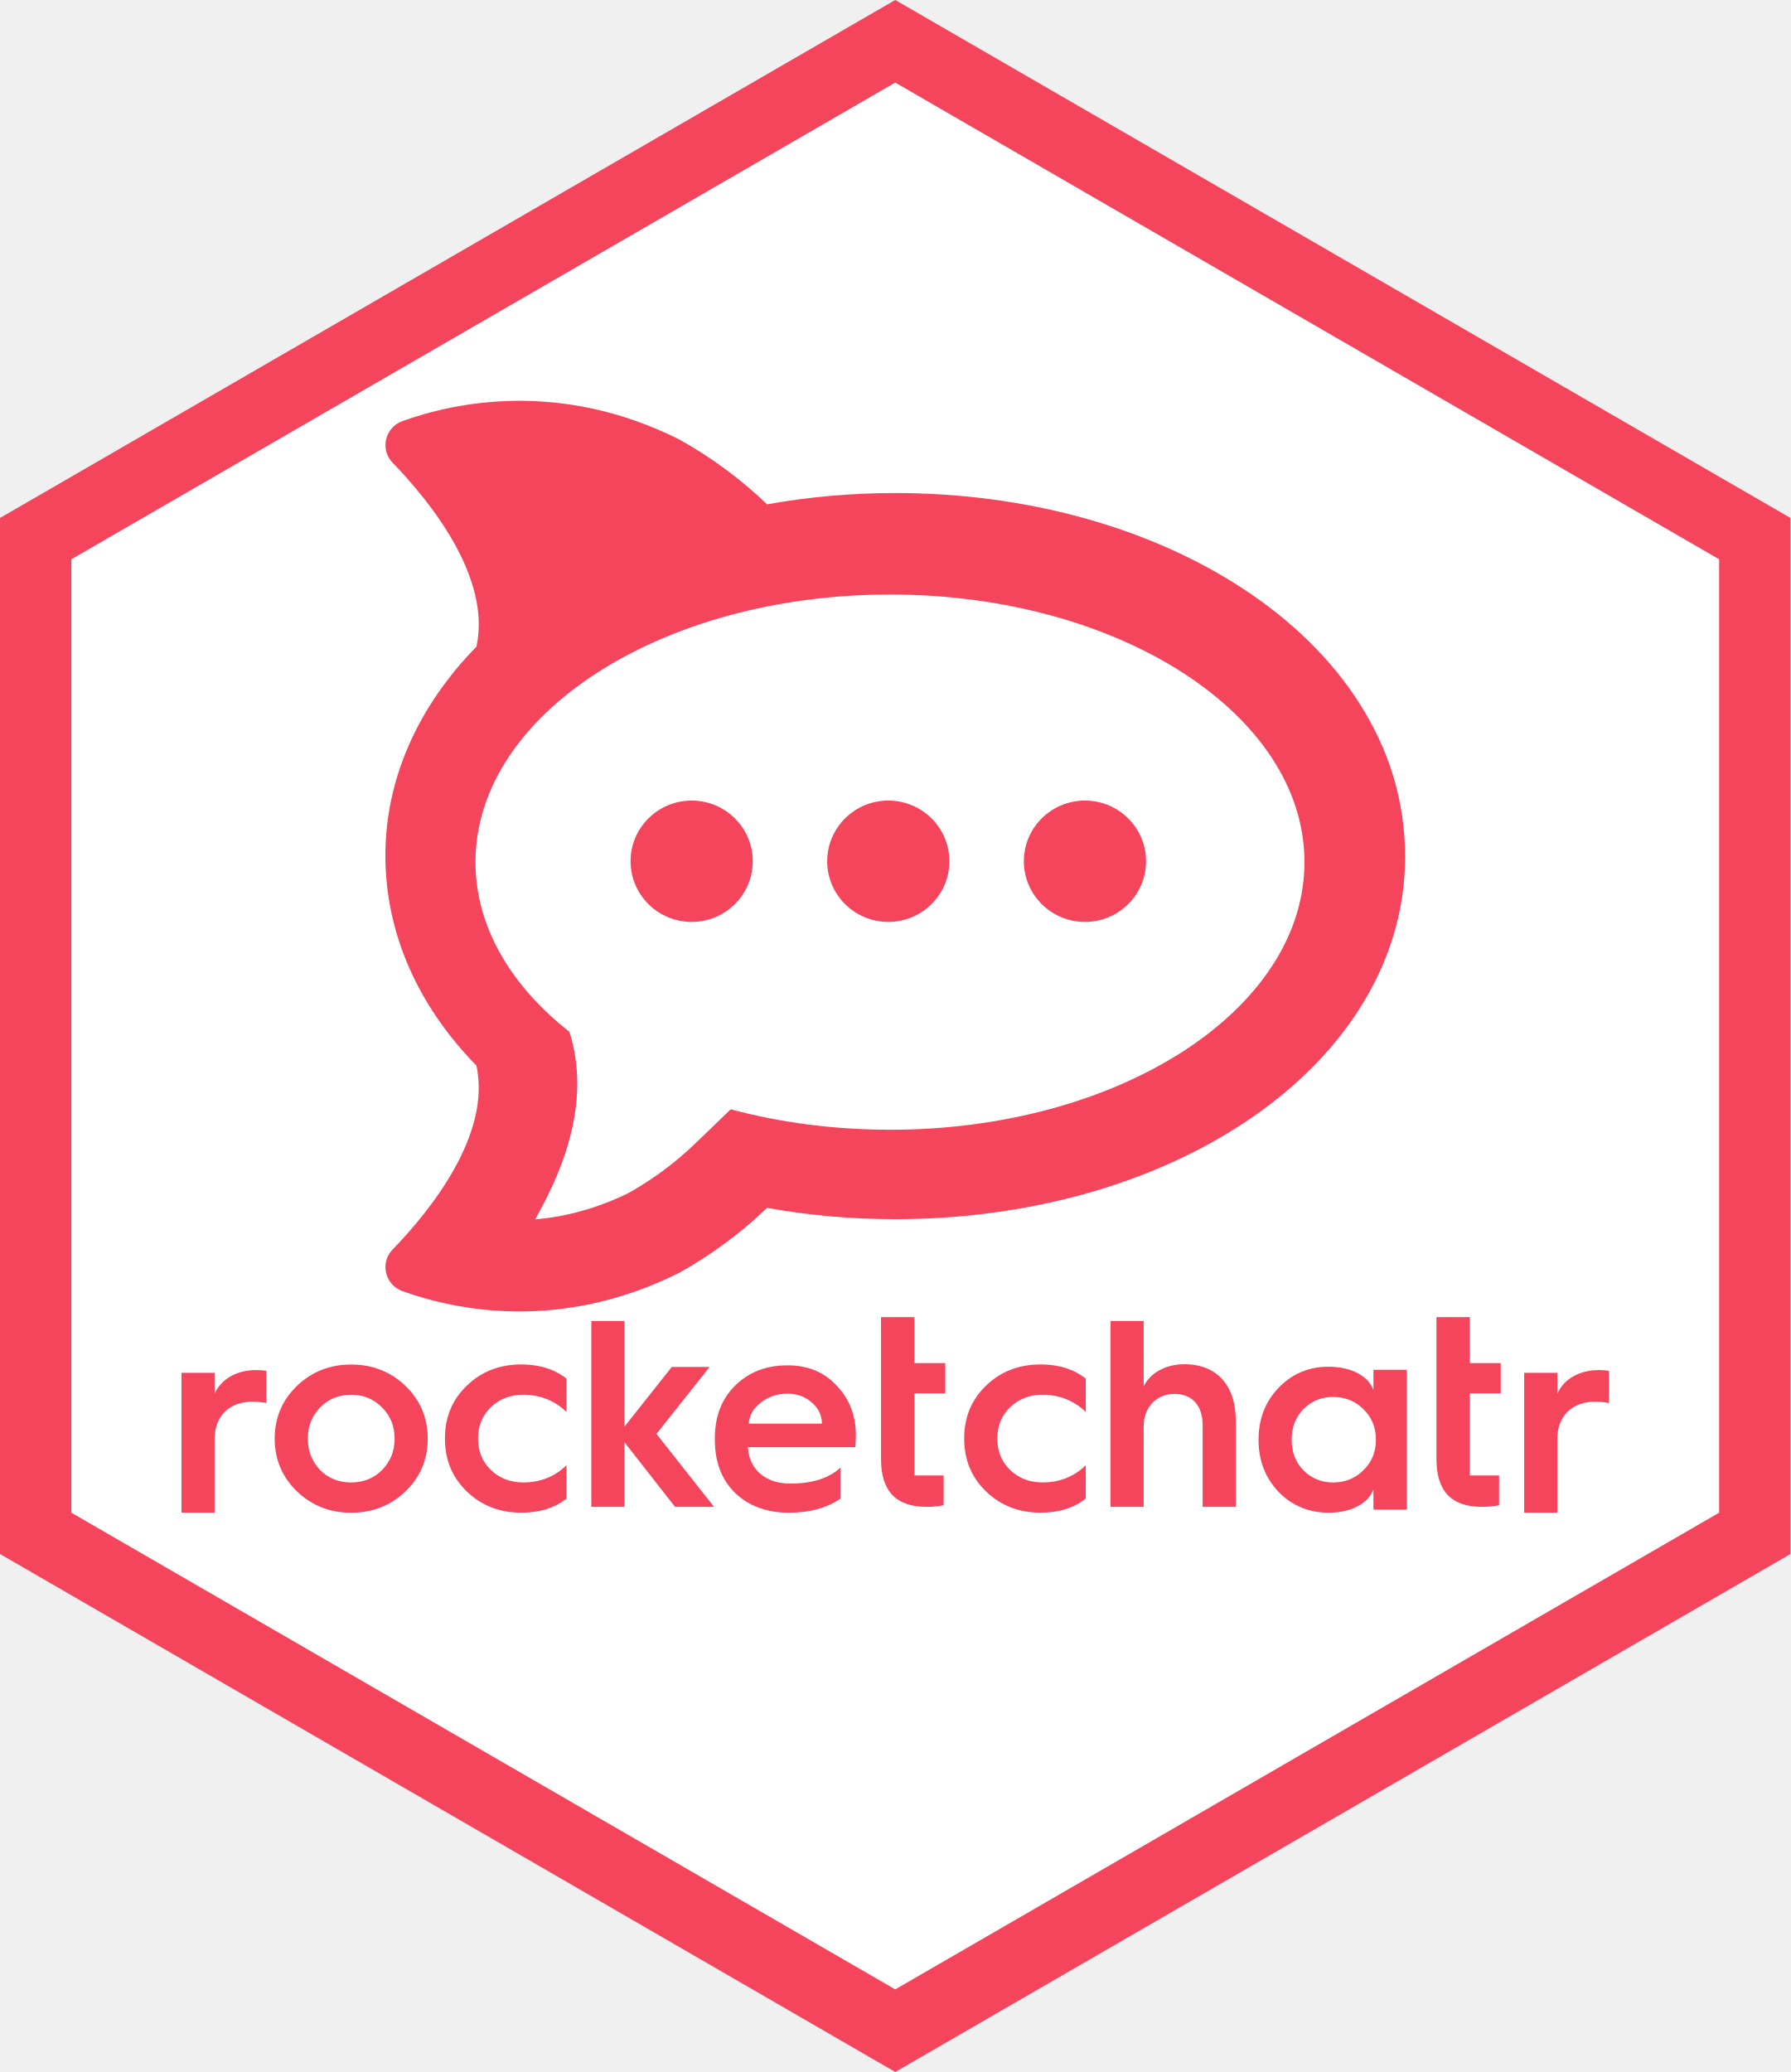
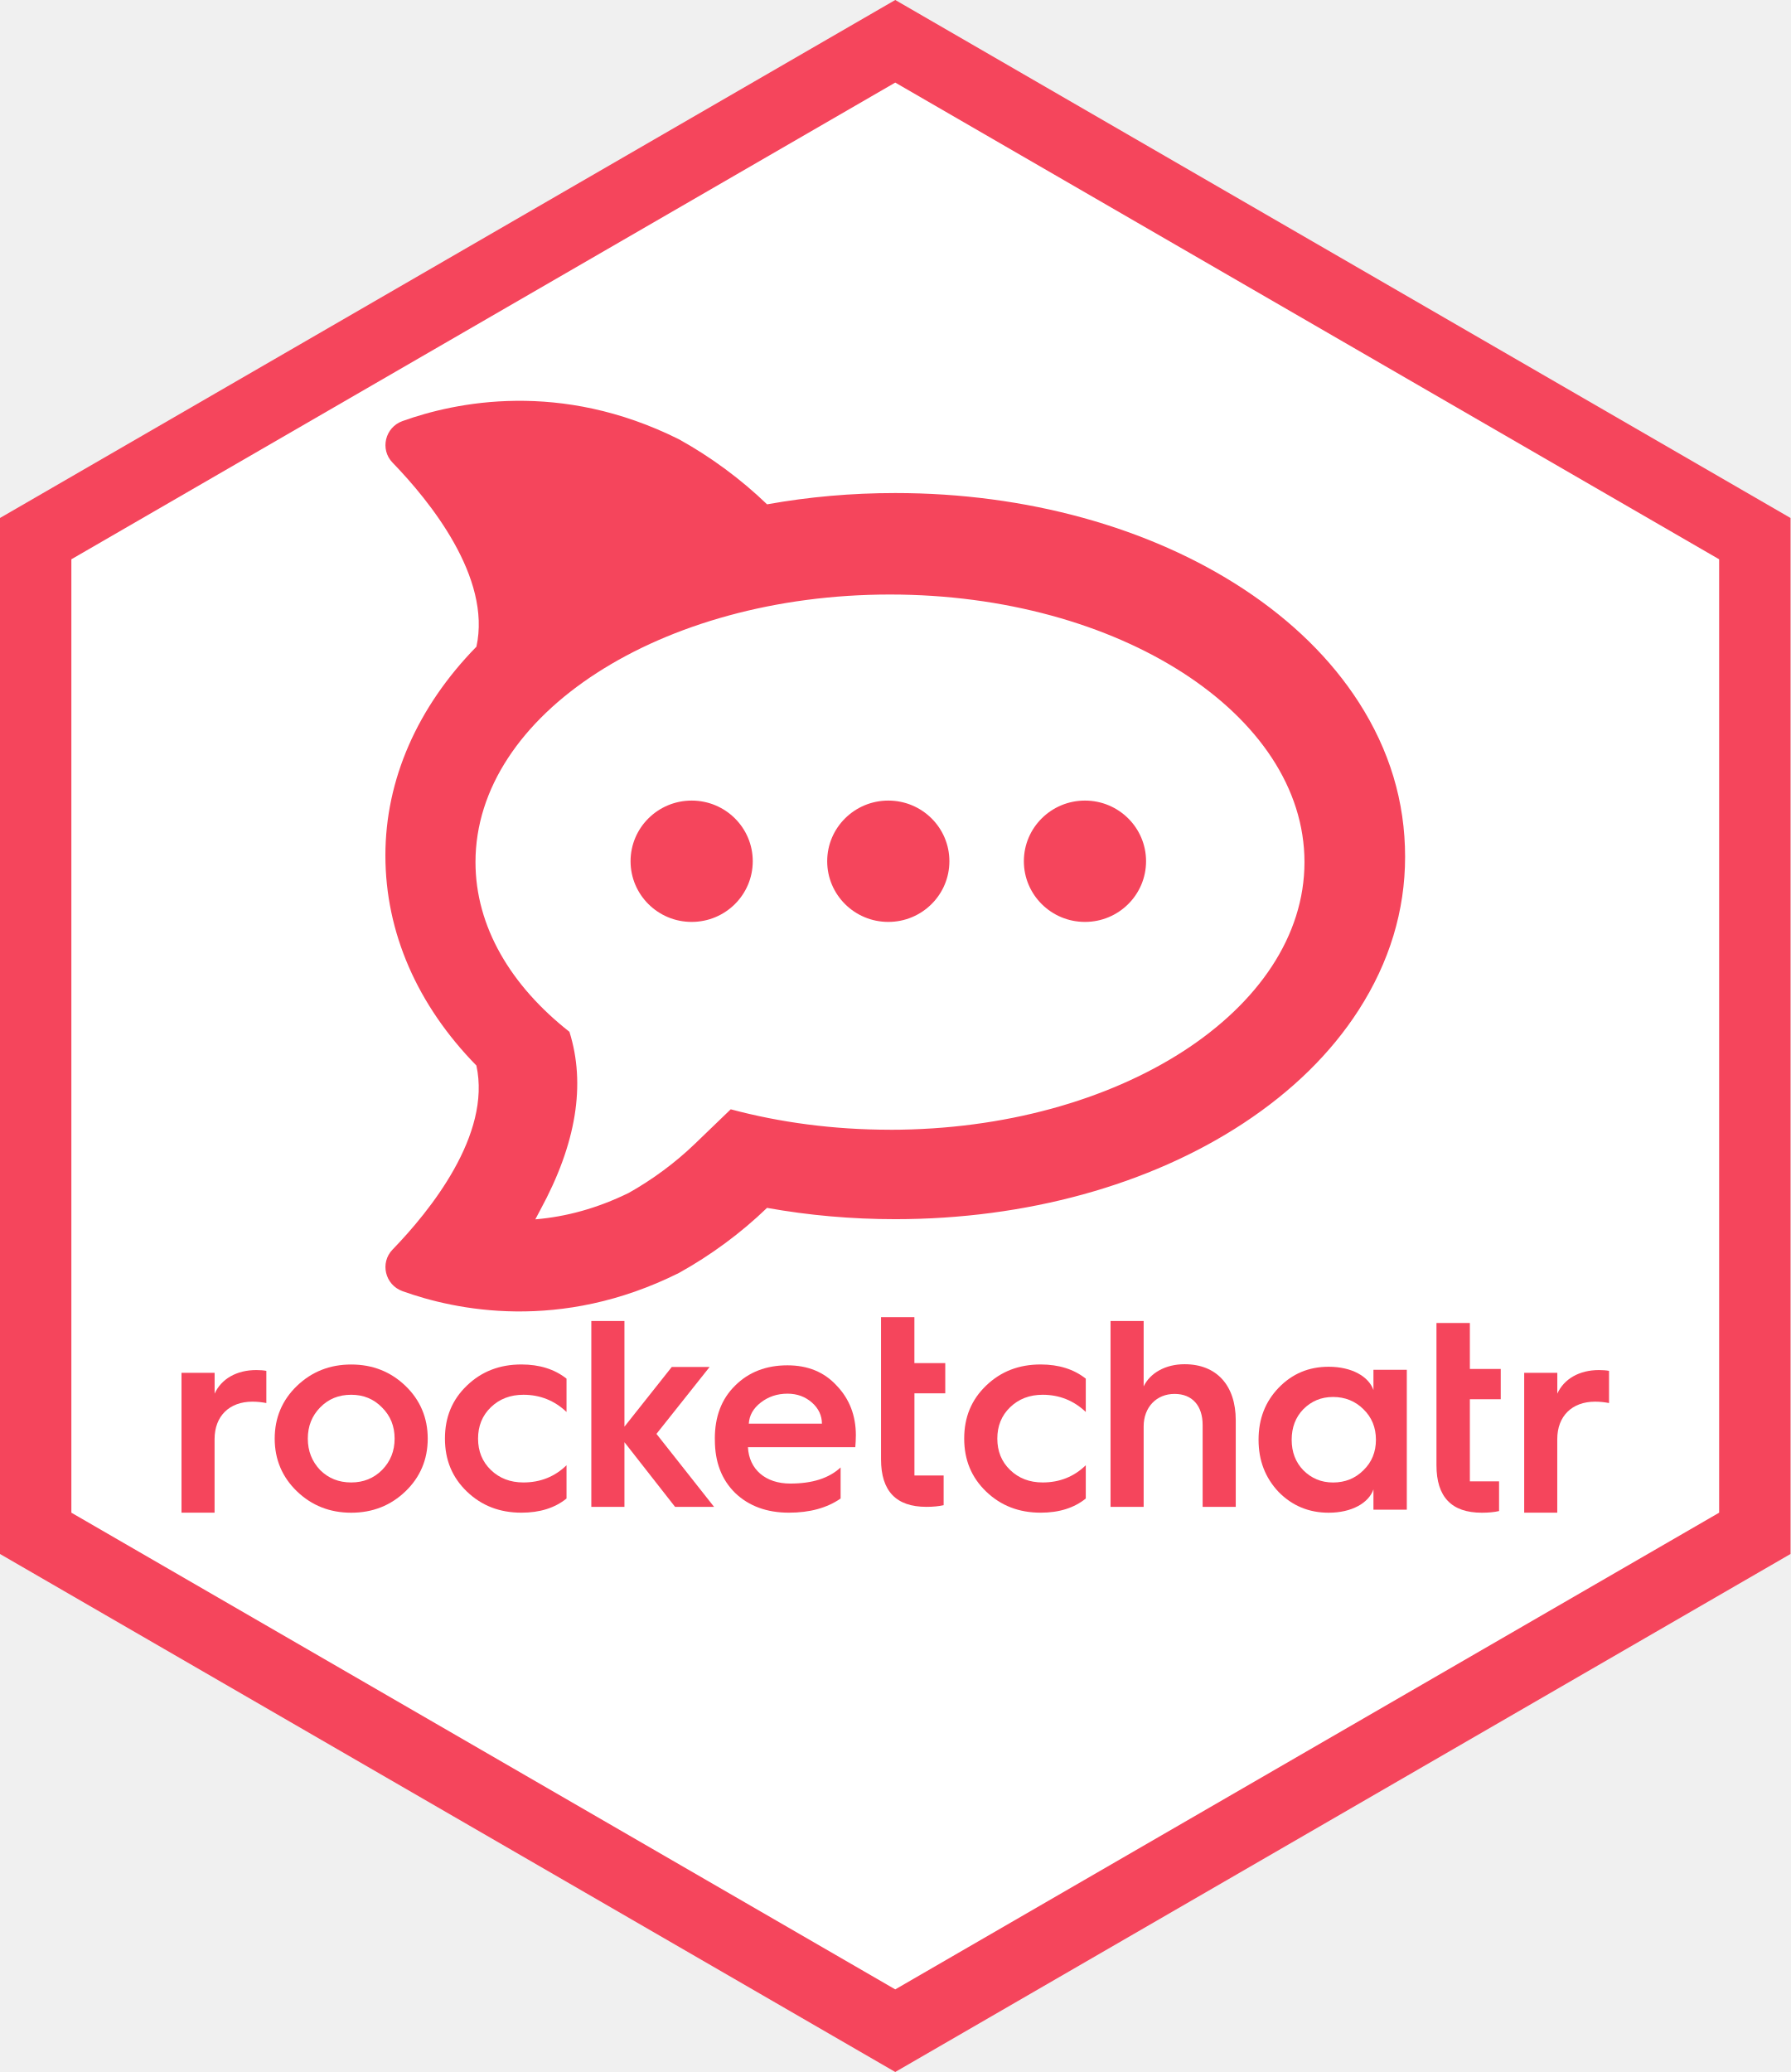
<svg xmlns="http://www.w3.org/2000/svg" width="4.39cm" height="5.08cm" viewBox="0 0 43.9 50.8" version="1.1" id="svg8">
  <defs id="defs2">
    <linearGradient id="c" x1="52.525" x2="123.74" y1="307.28" y2="384.74" gradientUnits="userSpaceOnUse" gradientTransform="matrix(0.1276422,0.1864545,0.09897154,-0.0677535,-29.08262,39.05697)">
      <stop stop-color="#faa" offset="0" id="stop5" />
      <stop stop-color="#faa" stop-opacity="0" offset="1" id="stop7" />
    </linearGradient>
    <linearGradient id="b" x1="221.62" x2="272.03" gradientUnits="userSpaceOnUse">
      <stop stop-color="#eadcda" offset="0" id="stop10" />
      <stop stop-color="#eadcda" stop-opacity="0" offset="1" id="stop12" />
    </linearGradient>
    <filter id="d">
      <feGaussianBlur stdDeviation="1.865" id="feGaussianBlur2" />
    </filter>
    <linearGradient id="a" x1="4.688" x2="8.432" y1="4.303" y2="4.204" gradientUnits="userSpaceOnUse" gradientTransform="matrix(1.414788,2.066664,1.990978,-1.362975,1.017352,27.06727)">
      <stop stop-color="#4e0f6d" offset="0" id="stop15" />
      <stop stop-color="#4e0f6d" stop-opacity="0" offset="1" id="stop17" />
    </linearGradient>
    <filter style="color-interpolation-filters:sRGB;" id="filter15128">
      <feComposite in2="SourceGraphic" operator="arithmetic" k1="2.77556e-17" k2="0" result="composite1" id="feComposite15114" />
      <feColorMatrix in="composite1" values="1" type="saturate" result="colormatrix1" id="feColorMatrix15116" />
      <feFlood flood-opacity="1" flood-color="rgb(255,85,85)" result="flood1" id="feFlood15118" />
      <feBlend in="flood1" in2="colormatrix1" mode="multiply" result="blend1" id="feBlend15120" />
      <feBlend in2="blend1" mode="screen" result="blend2" id="feBlend15122" />
      <feColorMatrix in="blend2" values="1" type="saturate" result="colormatrix2" id="feColorMatrix15124" />
      <feComposite in="colormatrix2" in2="SourceGraphic" operator="in" k2="1" result="fbSourceGraphic" id="feComposite15126" />
      <feColorMatrix result="fbSourceGraphicAlpha" in="fbSourceGraphic" values="0 0 0 -1 0 0 0 0 -1 0 0 0 0 -1 0 0 0 0 1 0" id="feColorMatrix18120" />
      <feComposite in2="fbSourceGraphic" id="feComposite18122" operator="arithmetic" k1="2.77556e-17" k2="0" result="composite1" in="fbSourceGraphic" />
      <feColorMatrix id="feColorMatrix18124" in="composite1" values="1" type="saturate" result="colormatrix1" />
      <feFlood id="feFlood18126" flood-opacity="1" flood-color="rgb(255,42,42)" result="flood1" />
      <feBlend in2="colormatrix1" id="feBlend18128" in="flood1" mode="multiply" result="blend1" />
      <feBlend in2="blend1" id="feBlend18130" mode="screen" result="blend2" />
      <feColorMatrix id="feColorMatrix18132" in="blend2" values="1" type="saturate" result="colormatrix2" />
      <feComposite in2="fbSourceGraphic" id="feComposite18134" in="colormatrix2" operator="in" k2="1" result="fbSourceGraphic" />
      <feColorMatrix result="fbSourceGraphicAlpha" in="fbSourceGraphic" values="0 0 0 -1 0 0 0 0 -1 0 0 0 0 -1 0 0 0 0 1 0" id="feColorMatrix18136" />
      <feComposite in2="fbSourceGraphic" id="feComposite18138" operator="arithmetic" k1="2.77556e-17" k2="0" result="composite1" in="fbSourceGraphic" />
      <feColorMatrix id="feColorMatrix18140" in="composite1" values="1" type="saturate" result="colormatrix1" />
      <feFlood id="feFlood18142" flood-opacity="1" flood-color="rgb(255,42,42)" result="flood1" />
      <feBlend in2="colormatrix1" id="feBlend18144" in="flood1" mode="multiply" result="blend1" />
      <feBlend in2="blend1" id="feBlend18146" mode="screen" result="blend2" />
      <feColorMatrix id="feColorMatrix18148" in="blend2" values="1" type="saturate" result="colormatrix2" />
      <feComposite in2="fbSourceGraphic" id="feComposite18150" in="colormatrix2" operator="in" k2="1" result="fbSourceGraphic" />
      <feColorMatrix result="fbSourceGraphicAlpha" in="fbSourceGraphic" values="0 0 0 -1 0 0 0 0 -1 0 0 0 0 -1 0 0 0 0 1 0" id="feColorMatrix18152" />
      <feComposite in2="fbSourceGraphic" id="feComposite18154" operator="arithmetic" k1="2.77556e-17" k2="0" result="composite1" in="fbSourceGraphic" />
      <feColorMatrix id="feColorMatrix18156" in="composite1" values="1" type="saturate" result="colormatrix1" />
      <feFlood id="feFlood18158" flood-opacity="1" flood-color="rgb(255,42,42)" result="flood1" />
      <feBlend in2="colormatrix1" id="feBlend18160" in="flood1" mode="multiply" result="blend1" />
      <feBlend in2="blend1" id="feBlend18162" mode="screen" result="blend2" />
      <feColorMatrix id="feColorMatrix18164" in="blend2" values="1" type="saturate" result="colormatrix2" />
      <feComposite in2="fbSourceGraphic" id="feComposite18166" in="colormatrix2" operator="in" k2="1" result="fbSourceGraphic" />
      <feColorMatrix result="fbSourceGraphicAlpha" in="fbSourceGraphic" values="0 0 0 -1 0 0 0 0 -1 0 0 0 0 -1 0 0 0 0 1 0" id="feColorMatrix18168" />
      <feComposite in2="fbSourceGraphic" id="feComposite18170" operator="arithmetic" k1="2.77556e-17" k2="0" result="composite1" in="fbSourceGraphic" />
      <feColorMatrix id="feColorMatrix18172" in="composite1" values="1" type="saturate" result="colormatrix1" />
      <feFlood id="feFlood18174" flood-opacity="1" flood-color="rgb(255,42,42)" result="flood1" />
      <feBlend in2="colormatrix1" id="feBlend18176" in="flood1" mode="multiply" result="blend1" />
      <feBlend in2="blend1" id="feBlend18178" mode="screen" result="blend2" />
      <feColorMatrix id="feColorMatrix18180" in="blend2" values="1" type="saturate" result="colormatrix2" />
      <feComposite in2="fbSourceGraphic" id="feComposite18182" in="colormatrix2" operator="in" k2="1" result="fbSourceGraphic" />
      <feColorMatrix result="fbSourceGraphicAlpha" in="fbSourceGraphic" values="0 0 0 -1 0 0 0 0 -1 0 0 0 0 -1 0 0 0 0 1 0" id="feColorMatrix18184" />
      <feComposite in2="fbSourceGraphic" id="feComposite18186" operator="arithmetic" k1="2.77556e-17" k2="0" result="composite1" in="fbSourceGraphic" />
      <feColorMatrix id="feColorMatrix18188" in="composite1" values="1" type="saturate" result="colormatrix1" />
      <feFlood id="feFlood18190" flood-opacity="1" flood-color="rgb(255,42,42)" result="flood1" />
      <feBlend in2="colormatrix1" id="feBlend18192" in="flood1" mode="multiply" result="blend1" />
      <feBlend in2="blend1" id="feBlend18194" mode="screen" result="blend2" />
      <feColorMatrix id="feColorMatrix18196" in="blend2" values="1" type="saturate" result="colormatrix2" />
      <feComposite in2="fbSourceGraphic" id="feComposite18198" in="colormatrix2" operator="in" k2="1" result="fbSourceGraphic" />
      <feColorMatrix result="fbSourceGraphicAlpha" in="fbSourceGraphic" values="0 0 0 -1 0 0 0 0 -1 0 0 0 0 -1 0 0 0 0 1 0" id="feColorMatrix18200" />
      <feComposite in2="fbSourceGraphic" id="feComposite18202" operator="arithmetic" k1="2.77556e-17" k2="0" result="composite1" in="fbSourceGraphic" />
      <feColorMatrix id="feColorMatrix18204" in="composite1" values="1" type="saturate" result="colormatrix1" />
      <feFlood id="feFlood18206" flood-opacity="1" flood-color="rgb(255,42,42)" result="flood1" />
      <feBlend in2="colormatrix1" id="feBlend18208" in="flood1" mode="multiply" result="blend1" />
      <feBlend in2="blend1" id="feBlend18210" mode="screen" result="blend2" />
      <feColorMatrix id="feColorMatrix18212" in="blend2" values="1" type="saturate" result="colormatrix2" />
      <feComposite in2="fbSourceGraphic" id="feComposite18214" in="colormatrix2" operator="in" k2="1" result="fbSourceGraphic" />
      <feColorMatrix result="fbSourceGraphicAlpha" in="fbSourceGraphic" values="0 0 0 -1 0 0 0 0 -1 0 0 0 0 -1 0 0 0 0 1 0" id="feColorMatrix18216" />
      <feComposite in2="fbSourceGraphic" id="feComposite18218" operator="arithmetic" k1="2.77556e-17" k2="0" result="composite1" in="fbSourceGraphic" />
      <feColorMatrix id="feColorMatrix18220" in="composite1" values="1" type="saturate" result="colormatrix1" />
      <feFlood id="feFlood18222" flood-opacity="1" flood-color="rgb(255,42,42)" result="flood1" />
      <feBlend in2="colormatrix1" id="feBlend18224" in="flood1" mode="multiply" result="blend1" />
      <feBlend in2="blend1" id="feBlend18226" mode="screen" result="blend2" />
      <feColorMatrix id="feColorMatrix18228" in="blend2" values="1" type="saturate" result="colormatrix2" />
      <feComposite in2="fbSourceGraphic" id="feComposite18230" in="colormatrix2" operator="in" k2="1" result="fbSourceGraphic" />
      <feColorMatrix result="fbSourceGraphicAlpha" in="fbSourceGraphic" values="0 0 0 -1 0 0 0 0 -1 0 0 0 0 -1 0 0 0 0 1 0" id="feColorMatrix18232" />
      <feComposite in2="fbSourceGraphic" id="feComposite18234" operator="arithmetic" k1="2.77556e-17" k2="0" result="composite1" in="fbSourceGraphic" />
      <feColorMatrix id="feColorMatrix18236" in="composite1" values="1" type="saturate" result="colormatrix1" />
      <feFlood id="feFlood18238" flood-opacity="1" flood-color="rgb(255,42,42)" result="flood1" />
      <feBlend in2="colormatrix1" id="feBlend18240" in="flood1" mode="multiply" result="blend1" />
      <feBlend in2="blend1" id="feBlend18242" mode="screen" result="blend2" />
      <feColorMatrix id="feColorMatrix18244" in="blend2" values="1" type="saturate" result="colormatrix2" />
      <feComposite in2="fbSourceGraphic" id="feComposite18246" in="colormatrix2" operator="in" k2="1" result="fbSourceGraphic" />
      <feColorMatrix result="fbSourceGraphicAlpha" in="fbSourceGraphic" values="0 0 0 -1 0 0 0 0 -1 0 0 0 0 -1 0 0 0 0 1 0" id="feColorMatrix18248" />
      <feComposite in2="fbSourceGraphic" id="feComposite18250" operator="arithmetic" k1="2.77556e-17" k2="0" result="composite1" in="fbSourceGraphic" />
      <feColorMatrix id="feColorMatrix18252" in="composite1" values="1" type="saturate" result="colormatrix1" />
      <feFlood id="feFlood18254" flood-opacity="1" flood-color="rgb(255,42,42)" result="flood1" />
      <feBlend in2="colormatrix1" id="feBlend18256" in="flood1" mode="multiply" result="blend1" />
      <feBlend in2="blend1" id="feBlend18258" mode="screen" result="blend2" />
      <feColorMatrix id="feColorMatrix18260" in="blend2" values="1" type="saturate" result="colormatrix2" />
      <feComposite in2="fbSourceGraphic" id="feComposite18262" in="colormatrix2" operator="in" k2="1" result="fbSourceGraphic" />
      <feColorMatrix result="fbSourceGraphicAlpha" in="fbSourceGraphic" values="0 0 0 -1 0 0 0 0 -1 0 0 0 0 -1 0 0 0 0 1 0" id="feColorMatrix18264" />
      <feComposite in2="fbSourceGraphic" id="feComposite18266" operator="arithmetic" k1="2.77556e-17" k2="0" result="composite1" in="fbSourceGraphic" />
      <feColorMatrix id="feColorMatrix18268" in="composite1" values="1" type="saturate" result="colormatrix1" />
      <feFlood id="feFlood18270" flood-opacity="1" flood-color="rgb(255,42,42)" result="flood1" />
      <feBlend in2="colormatrix1" id="feBlend18272" in="flood1" mode="multiply" result="blend1" />
      <feBlend in2="blend1" id="feBlend18274" mode="screen" result="blend2" />
      <feColorMatrix id="feColorMatrix18276" in="blend2" values="1" type="saturate" result="colormatrix2" />
      <feComposite in2="fbSourceGraphic" id="feComposite18278" in="colormatrix2" operator="in" k2="1" result="fbSourceGraphic" />
      <feColorMatrix result="fbSourceGraphicAlpha" in="fbSourceGraphic" values="0 0 0 -1 0 0 0 0 -1 0 0 0 0 -1 0 0 0 0 1 0" id="feColorMatrix18280" />
      <feComposite in2="fbSourceGraphic" id="feComposite18282" operator="arithmetic" k1="2.77556e-17" k2="0" result="composite1" in="fbSourceGraphic" />
      <feColorMatrix id="feColorMatrix18284" in="composite1" values="1" type="saturate" result="colormatrix1" />
      <feFlood id="feFlood18286" flood-opacity="1" flood-color="rgb(255,42,42)" result="flood1" />
      <feBlend in2="colormatrix1" id="feBlend18288" in="flood1" mode="multiply" result="blend1" />
      <feBlend in2="blend1" id="feBlend18290" mode="screen" result="blend2" />
      <feColorMatrix id="feColorMatrix18292" in="blend2" values="1" type="saturate" result="colormatrix2" />
      <feComposite in2="fbSourceGraphic" id="feComposite18294" in="colormatrix2" operator="in" k2="1" result="fbSourceGraphic" />
      <feColorMatrix result="fbSourceGraphicAlpha" in="fbSourceGraphic" values="0 0 0 -1 0 0 0 0 -1 0 0 0 0 -1 0 0 0 0 1 0" id="feColorMatrix18296" />
      <feComposite in2="fbSourceGraphic" id="feComposite18298" operator="arithmetic" k1="2.77556e-17" k2="0" result="composite1" in="fbSourceGraphic" />
      <feColorMatrix id="feColorMatrix18300" in="composite1" values="1" type="saturate" result="colormatrix1" />
      <feFlood id="feFlood18302" flood-opacity="1" flood-color="rgb(255,42,42)" result="flood1" />
      <feBlend in2="colormatrix1" id="feBlend18304" in="flood1" mode="multiply" result="blend1" />
      <feBlend in2="blend1" id="feBlend18306" mode="screen" result="blend2" />
      <feColorMatrix id="feColorMatrix18308" in="blend2" values="1" type="saturate" result="colormatrix2" />
      <feComposite in2="fbSourceGraphic" id="feComposite18310" in="colormatrix2" operator="in" k2="1" result="composite2" />
    </filter>
  </defs>
  <g id="layer1" style="display:inline" transform="translate(0,-246.2)">
    <path id="path3733" d="m 89.368,130.312 -21.997,-12.7 -10e-7,-25.4 21.997,-12.7 21.997,12.7 0,25.4 z" style="fill:#f5455c;fill-opacity:1;stroke-width:0.165" transform="matrix(0.9978613,0,0,1,-67.22731,166.6875)" />
  </g>
  <g id="layer2" style="display:inline" transform="translate(0,-246.2)">
    <path transform="matrix(0.9183052,0,0,0.9202734,-60.11751,175.0519)" style="fill:#ffffff;fill-opacity:1;stroke-width:0.165" d="m 89.368,130.312 -21.997,-12.7 -10e-7,-25.4 21.997,-12.7 21.997,12.7 0,25.4 z" id="path3735" />
    <path style="opacity:0;fill:#001a34;fill-opacity:0;stroke-width:0.354" d="M 43.779,163.602 4.977,141.11 V 95.998 50.886 L 43.426,28.654 C 64.573,16.426 82.12,6.275 82.42,6.094 82.831,5.848 92.593,11.336 121.93,28.308 l 38.964,22.542 v 45.147 45.147 l -38.899,22.507 c -21.394,12.379 -39.015,22.493 -39.156,22.475 -0.141,-0.018 -17.718,-10.153 -39.06,-22.524 z" id="path3739" transform="matrix(0.2645833,0,0,0.2645833,0,246.2)" />
    <path style="opacity:0;fill:#001a34;fill-opacity:0;stroke-width:0.354" d="M 43.779,163.602 4.977,141.11 V 95.998 50.886 L 43.426,28.654 C 64.573,16.426 82.12,6.275 82.42,6.094 82.831,5.848 92.593,11.336 121.93,28.308 l 38.964,22.542 v 45.147 45.147 l -38.899,22.507 c -21.394,12.379 -39.015,22.493 -39.156,22.475 -0.141,-0.018 -17.718,-10.153 -39.06,-22.524 z" id="path4546" transform="matrix(0.2645833,0,0,0.2645833,0,246.2)" />
    <path style="opacity:0;fill:#001a34;fill-opacity:0;stroke-width:0.354" d="M 43.779,163.602 4.977,141.11 V 95.998 50.886 L 43.426,28.654 C 64.573,16.426 82.12,6.275 82.42,6.094 82.831,5.848 92.593,11.336 121.93,28.308 l 38.964,22.542 v 45.147 45.147 l -38.899,22.507 c -21.394,12.379 -39.015,22.493 -39.156,22.475 -0.141,-0.018 -17.718,-10.153 -39.06,-22.524 z" id="path4548" transform="matrix(0.2645833,0,0,0.2645833,0,246.2)" />
    <path style="opacity:0;fill:#006f34;fill-opacity:0;stroke-width:0.354" d="M 43.779,163.602 4.977,141.11 V 95.998 50.886 L 43.426,28.654 C 64.573,16.426 82.12,6.275 82.42,6.094 82.831,5.848 92.593,11.336 121.93,28.308 l 38.964,22.542 v 45.147 45.147 l -38.899,22.507 c -21.394,12.379 -39.015,22.493 -39.156,22.475 -0.141,-0.018 -17.718,-10.153 -39.06,-22.524 z" id="path4550" transform="matrix(0.2645833,0,0,0.2645833,0,246.2)" />
    <path style="opacity:0;fill:#001a34;fill-opacity:1;stroke-width:0.354" d="M 43.779,163.602 4.977,141.11 V 95.998 50.886 L 43.426,28.654 C 64.573,16.426 82.12,6.275 82.42,6.094 82.831,5.848 92.593,11.336 121.93,28.308 l 38.964,22.542 v 45.147 45.147 l -38.899,22.507 c -21.394,12.379 -39.015,22.493 -39.156,22.475 -0.141,-0.018 -17.718,-10.153 -39.06,-22.524 z" id="path4552" transform="matrix(0.2645833,0,0,0.2645833,0,246.2)" />
    <path style="opacity:0;fill:#001a34;fill-opacity:1;stroke-width:0.354" d="M 43.779,163.602 4.977,141.11 V 95.998 50.886 L 43.426,28.654 C 64.573,16.426 82.12,6.275 82.42,6.094 82.831,5.848 92.593,11.336 121.93,28.308 l 38.964,22.542 v 45.147 45.147 l -38.899,22.507 c -21.394,12.379 -39.015,22.493 -39.156,22.475 -0.141,-0.018 -17.718,-10.153 -39.06,-22.524 z" id="path4554" transform="matrix(0.2645833,0,0,0.2645833,0,246.2)" />
    <path style="opacity:0;fill:#001a34;fill-opacity:1;stroke-width:0.354" d="M 43.779,163.602 4.977,141.11 V 95.998 50.886 L 43.426,28.654 C 64.573,16.426 82.12,6.275 82.42,6.094 82.831,5.848 92.593,11.336 121.93,28.308 l 38.964,22.542 v 45.147 45.147 l -38.899,22.507 c -21.394,12.379 -39.015,22.493 -39.156,22.475 -0.141,-0.018 -17.718,-10.153 -39.06,-22.524 z" id="path4556" transform="matrix(0.2645833,0,0,0.2645833,0,246.2)" />
    <path style="opacity:0;fill:#001a34;fill-opacity:1;stroke-width:0.354" d="M 43.816,163.572 5.014,141.073 5.019,95.983 5.025,50.894 43.797,28.472 C 65.122,16.141 82.752,6.051 82.975,6.051 c 0.223,0 17.851,10.09 39.175,22.421 l 38.77,22.421 0.005,45.091 0.005,45.091 -38.765,22.438 c -21.321,12.341 -38.941,22.465 -39.156,22.498 -0.215,0.033 -17.852,-10.064 -39.194,-22.439 z" id="path4558" transform="matrix(0.2645833,0,0,0.2645833,0,246.2)" />
    <path style="opacity:0;fill:#001a34;fill-opacity:1;stroke-width:0.354" d="M 43.816,163.572 5.014,141.073 5.019,95.983 5.025,50.894 43.797,28.472 C 65.122,16.141 82.752,6.051 82.975,6.051 c 0.223,0 17.851,10.09 39.175,22.421 l 38.77,22.421 0.005,45.091 0.005,45.091 -38.765,22.438 c -21.321,12.341 -38.941,22.465 -39.156,22.498 -0.215,0.033 -17.852,-10.064 -39.194,-22.439 z" id="path4560" transform="matrix(0.2645833,0,0,0.2645833,0,246.2)" />
    <path style="opacity:0;fill:#001a34;fill-opacity:1;stroke-width:0.354" d="M 43.816,163.572 5.014,141.073 5.019,95.983 5.025,50.894 43.797,28.472 C 65.122,16.141 82.752,6.051 82.975,6.051 c 0.223,0 17.851,10.09 39.175,22.421 l 38.77,22.421 0.005,45.091 0.005,45.091 -38.765,22.438 c -21.321,12.341 -38.941,22.465 -39.156,22.498 -0.215,0.033 -17.852,-10.064 -39.194,-22.439 z" id="path4562" transform="matrix(0.2645833,0,0,0.2645833,0,246.2)" />
  </g>
  <g id="layer3" style="display:inline">
    <path style="fill:#f5455c;fill-opacity:1;stroke-width:0.203" d="m 33.313,17.216 c -0.678,-1.054 -1.628,-1.987 -2.823,-2.774 -2.308,-1.518 -5.341,-2.354 -8.539,-2.354 -1.069,0 -2.122,0.093 -3.144,0.277 -0.634,-0.611 -1.376,-1.161 -2.161,-1.595 -2.913,-1.454 -5.482,-0.912 -6.779,-0.446 -0.426,0.153 -0.558,0.694 -0.242,1.019 0.915,0.945 2.428,2.813 2.056,4.512 -1.447,1.479 -2.232,3.261 -2.232,5.117 0,1.891 0.784,3.674 2.231,5.152 0.372,1.699 -1.141,3.568 -2.056,4.513 -0.314,0.325 -0.184,0.864 0.242,1.018 1.297,0.467 3.865,1.009 6.779,-0.445 0.785,-0.435 1.527,-0.984 2.161,-1.596 1.022,0.184 2.075,0.277 3.144,0.277 3.2,0 6.232,-0.835 8.539,-2.354 1.195,-0.787 2.145,-1.719 2.823,-2.774 0.755,-1.174 1.138,-2.438 1.138,-3.755 8.44e-4,-1.354 -0.382,-2.617 -1.137,-3.792 z m -11.493,10.482 c -1.383,0 -2.702,-0.179 -3.904,-0.501 l -0.878,0.846 c -0.477,0.46 -1.037,0.875 -1.621,1.203 -0.773,0.379 -1.537,0.586 -2.292,0.649 0.043,-0.077 0.082,-0.155 0.124,-0.234 0.88,-1.619 1.118,-3.074 0.712,-4.364 -1.44,-1.132 -2.303,-2.582 -2.303,-4.16 0,-3.623 4.55,-6.561 10.162,-6.561 5.612,0 10.163,2.938 10.163,6.561 -8.46e-4,3.625 -4.551,6.562 -10.163,6.562 z" id="path1002" />
    <path style="fill:#f5455c;stroke-width:0.203;fill-opacity:1" d="m 16.958,19.628 c -0.827,0 -1.498,0.666 -1.498,1.487 0,0.821 0.67,1.488 1.498,1.488 0.827,0 1.498,-0.666 1.498,-1.488 0,-0.821 -0.67,-1.487 -1.498,-1.487 z" id="path1004" />
    <path style="fill:#f5455c;stroke-width:0.203;fill-opacity:1" d="m 21.779,19.628 c -0.827,0 -1.498,0.666 -1.498,1.487 0,0.821 0.67,1.488 1.498,1.488 0.827,0 1.498,-0.666 1.498,-1.488 0,-0.821 -0.67,-1.487 -1.498,-1.487 z" id="path1006" />
    <path style="fill:#f5455c;stroke-width:0.203;fill-opacity:1" d="m 26.601,19.628 c -0.827,0 -1.498,0.666 -1.498,1.487 0,0.821 0.67,1.488 1.498,1.488 0.827,0 1.498,-0.666 1.498,-1.488 0,-0.821 -0.671,-1.487 -1.498,-1.487 z" id="path1008" />
-     <path d="m 35.22,32.292 h 0.818 v 1.127 h 0.757 v 0.742 h -0.757 v 2.014 h 0.716 v 0.728 c -0.116,0.027 -0.259,0.041 -0.423,0.041 -0.743,0 -1.112,-0.388 -1.112,-1.164 v -3.488 z" id="path980" style="fill:#f5455c;stroke-width:0.067;fill-opacity:1" />
+     <path d="m 35.22,32.436 h 0.818 v 1.127 h 0.757 v 0.742 h -0.757 v 2.014 h 0.716 v 0.728 c -0.116,0.027 -0.259,0.041 -0.423,0.041 -0.743,0 -1.112,-0.388 -1.112,-1.164 v -3.488 z" id="path980" style="fill:#f5455c;fill-opacity:1;stroke-width:0.067" />
    <path d="m 14.498,36.944 v -4.556 h 0.812 v 2.59 l 1.16,-1.463 h 0.928 l -1.303,1.64 1.412,1.789 H 16.551 l -1.241,-1.585 v 1.585 h -0.812 z" id="path990" style="fill:#f5455c;stroke-width:0.067;fill-opacity:1" />
    <path d="m 21.601,32.292 h 0.818 v 1.127 h 0.757 v 0.742 H 22.42 v 2.014 h 0.716 v 0.728 c -0.116,0.027 -0.259,0.041 -0.423,0.041 -0.743,0 -1.112,-0.388 -1.112,-1.164 v -3.488 z" id="path994" style="fill:#f5455c;stroke-width:0.067;fill-opacity:1" />
    <path d="m 27.228,36.944 v -4.556 h 0.812 v 1.603 c 0.157,-0.327 0.532,-0.544 1.003,-0.544 0.791,0 1.255,0.524 1.255,1.374 v 2.123 h -0.812 v -2.007 c 0,-0.47 -0.252,-0.762 -0.689,-0.762 -0.443,0 -0.757,0.327 -0.757,0.796 v 1.973 h -0.812 z" id="path1000" style="fill:#f5455c;stroke-width:0.067;fill-opacity:1" />
-     <g id="g1863" transform="translate(2.3242798e-7,0.1433635)">
-       <path style="fill:#f5455c;fill-opacity:1;stroke-width:0.067" id="path982" d="m 33.674,33.937 v -0.497 h 0.818 v 3.429 h -0.818 v -0.497 c -0.116,0.333 -0.532,0.572 -1.098,0.572 -0.484,0 -0.894,-0.17 -1.228,-0.51 -0.327,-0.347 -0.491,-0.769 -0.491,-1.279 0,-0.511 0.164,-0.932 0.491,-1.273 0.334,-0.347 0.743,-0.517 1.228,-0.517 0.566,3.33e-4 0.982,0.238 1.098,0.572 z m -0.246,1.966 c 0.205,-0.197 0.307,-0.449 0.307,-0.748 0,-0.299 -0.102,-0.551 -0.307,-0.749 -0.198,-0.197 -0.45,-0.3 -0.743,-0.3 -0.293,0 -0.532,0.102 -0.73,0.3 -0.191,0.197 -0.286,0.449 -0.286,0.749 0,0.3 0.095,0.551 0.286,0.748 0.198,0.197 0.436,0.3 0.73,0.3 0.294,0 0.546,-0.102 0.743,-0.3 z" />
-       <path style="fill:#f5455c;fill-opacity:1;stroke-width:0.067" id="path984" d="m 4.45,36.944 v -3.429 h 0.812 v 0.51 c 0.164,-0.361 0.539,-0.578 1.023,-0.578 0.095,0 0.178,0.007 0.245,0.02 v 0.789 c -0.102,-0.02 -0.218,-0.034 -0.341,-0.034 -0.566,0 -0.928,0.354 -0.928,0.919 V 36.944 H 4.45 Z" />
-       <path style="fill:#f5455c;fill-opacity:1;stroke-width:0.067" id="path986" d="m 6.735,35.128 c 0,-0.51 0.184,-0.946 0.546,-1.293 0.361,-0.347 0.805,-0.524 1.33,-0.524 0.525,0 0.969,0.177 1.33,0.524 0.361,0.347 0.546,0.783 0.546,1.293 0,0.51 -0.184,0.946 -0.546,1.293 -0.361,0.347 -0.805,0.524 -1.33,0.524 -0.525,0 -0.969,-0.177 -1.33,-0.524 -0.361,-0.347 -0.546,-0.782 -0.546,-1.293 z m 2.633,0.769 c 0.205,-0.211 0.307,-0.463 0.307,-0.769 0,-0.306 -0.102,-0.558 -0.307,-0.762 -0.205,-0.211 -0.457,-0.313 -0.757,-0.313 -0.307,0 -0.559,0.102 -0.764,0.313 -0.198,0.204 -0.3,0.456 -0.3,0.762 0,0.306 0.102,0.558 0.3,0.769 0.205,0.204 0.457,0.306 0.764,0.306 0.3,0 0.552,-0.102 0.757,-0.306 z" />
-       <path style="fill:#f5455c;fill-opacity:1;stroke-width:0.067" id="path988" d="m 13.89,33.658 v 0.816 c -0.293,-0.279 -0.648,-0.422 -1.057,-0.422 -0.32,0 -0.587,0.102 -0.798,0.306 -0.212,0.204 -0.314,0.463 -0.314,0.769 0,0.306 0.102,0.565 0.314,0.769 0.211,0.204 0.477,0.306 0.798,0.306 0.416,0 0.771,-0.143 1.057,-0.422 v 0.816 c -0.286,0.231 -0.655,0.347 -1.105,0.347 -0.532,0 -0.975,-0.17 -1.337,-0.517 -0.361,-0.347 -0.539,-0.776 -0.539,-1.3 0,-0.524 0.177,-0.953 0.539,-1.3 0.361,-0.347 0.805,-0.517 1.337,-0.517 0.443,6e-4 0.812,0.116 1.105,0.348 z" />
-       <path style="fill:#f5455c;fill-opacity:1;stroke-width:0.067" id="path992" d="m 17.526,35.128 c 0,-0.538 0.164,-0.973 0.498,-1.3 0.334,-0.333 0.764,-0.497 1.282,-0.497 0.498,0 0.9,0.163 1.207,0.497 0.314,0.327 0.471,0.735 0.471,1.218 0,0.102 -0.007,0.204 -0.014,0.292 H 18.338 c 0.027,0.544 0.43,0.892 1.037,0.892 0.539,0 0.948,-0.129 1.235,-0.395 v 0.762 c -0.334,0.231 -0.757,0.347 -1.269,0.347 -0.539,0 -0.982,-0.163 -1.316,-0.483 -0.334,-0.327 -0.498,-0.762 -0.498,-1.3 v -0.034 z m 2.626,-0.367 c 0,-0.197 -0.082,-0.374 -0.245,-0.517 -0.164,-0.143 -0.361,-0.218 -0.6,-0.218 -0.253,0 -0.471,0.075 -0.655,0.218 -0.184,0.143 -0.28,0.313 -0.293,0.517 z" />
-       <path style="fill:#f5455c;fill-opacity:1;stroke-width:0.067" id="path998" d="m 26.621,33.658 v 0.816 c -0.293,-0.279 -0.648,-0.422 -1.057,-0.422 -0.32,0 -0.587,0.102 -0.798,0.306 -0.212,0.204 -0.314,0.463 -0.314,0.769 0,0.306 0.102,0.565 0.314,0.769 0.211,0.204 0.477,0.306 0.798,0.306 0.416,0 0.771,-0.143 1.057,-0.422 v 0.816 c -0.286,0.231 -0.655,0.347 -1.105,0.347 -0.532,0 -0.975,-0.17 -1.337,-0.517 -0.361,-0.347 -0.539,-0.776 -0.539,-1.3 0,-0.524 0.177,-0.953 0.539,-1.3 0.361,-0.347 0.805,-0.517 1.337,-0.517 0.443,6e-4 0.812,0.116 1.105,0.348 z" />
-       <path id="path984-5" d="m 37.37,36.944 v -3.429 h 0.812 v 0.51 c 0.164,-0.361 0.539,-0.578 1.023,-0.578 0.095,0 0.178,0.007 0.245,0.02 v 0.789 c -0.102,-0.02 -0.218,-0.034 -0.341,-0.034 -0.566,0 -0.928,0.354 -0.928,0.919 v 1.803 h -0.812 z" style="fill:#f5455c;fill-opacity:1;stroke-width:0.067" />
-     </g>
+     <path d="m 33.674,34.081 v -0.497 h 0.818 v 3.429 h -0.818 v -0.497 c -0.116,0.333 -0.532,0.572 -1.098,0.572 -0.484,0 -0.894,-0.17 -1.228,-0.51 -0.327,-0.347 -0.491,-0.769 -0.491,-1.279 0,-0.511 0.164,-0.932 0.491,-1.273 0.334,-0.347 0.743,-0.517 1.228,-0.517 0.566,3.33e-4 0.982,0.238 1.098,0.572 z m -0.246,1.966 c 0.205,-0.197 0.307,-0.449 0.307,-0.748 0,-0.299 -0.102,-0.551 -0.307,-0.749 -0.198,-0.197 -0.45,-0.3 -0.743,-0.3 -0.293,0 -0.532,0.102 -0.73,0.3 -0.191,0.197 -0.286,0.449 -0.286,0.749 0,0.3 0.095,0.551 0.286,0.748 0.198,0.197 0.436,0.3 0.73,0.3 0.294,0 0.546,-0.102 0.743,-0.3 z" id="path982" style="fill:#f5455c;fill-opacity:1;stroke-width:0.067" />
+     <path d="m 4.45,37.087 v -3.429 h 0.812 v 0.51 c 0.164,-0.361 0.539,-0.578 1.023,-0.578 0.095,0 0.178,0.007 0.245,0.02 v 0.789 c -0.102,-0.02 -0.218,-0.034 -0.341,-0.034 -0.566,0 -0.928,0.354 -0.928,0.919 v 1.803 H 4.45 Z" id="path984" style="fill:#f5455c;fill-opacity:1;stroke-width:0.067" />
+     <path d="m 6.735,35.271 c 0,-0.51 0.184,-0.946 0.546,-1.293 0.361,-0.347 0.805,-0.524 1.33,-0.524 0.525,0 0.969,0.177 1.33,0.524 0.361,0.347 0.546,0.783 0.546,1.293 0,0.51 -0.184,0.946 -0.546,1.293 -0.361,0.347 -0.805,0.524 -1.33,0.524 -0.525,0 -0.969,-0.177 -1.33,-0.524 -0.361,-0.347 -0.546,-0.782 -0.546,-1.293 z m 2.633,0.769 c 0.205,-0.211 0.307,-0.463 0.307,-0.769 0,-0.306 -0.102,-0.558 -0.307,-0.762 -0.205,-0.211 -0.457,-0.313 -0.757,-0.313 -0.307,0 -0.559,0.102 -0.764,0.313 -0.198,0.204 -0.3,0.456 -0.3,0.762 0,0.306 0.102,0.558 0.3,0.769 0.205,0.204 0.457,0.306 0.764,0.306 0.3,0 0.552,-0.102 0.757,-0.306 z" id="path986" style="fill:#f5455c;fill-opacity:1;stroke-width:0.067" />
+     <path d="m 13.89,33.802 v 0.816 c -0.293,-0.279 -0.648,-0.422 -1.057,-0.422 -0.32,0 -0.587,0.102 -0.798,0.306 -0.212,0.204 -0.314,0.463 -0.314,0.769 0,0.306 0.102,0.565 0.314,0.769 0.211,0.204 0.477,0.306 0.798,0.306 0.416,0 0.771,-0.143 1.057,-0.422 v 0.816 c -0.286,0.231 -0.655,0.347 -1.105,0.347 -0.532,0 -0.975,-0.17 -1.337,-0.517 -0.361,-0.347 -0.539,-0.776 -0.539,-1.3 0,-0.524 0.177,-0.953 0.539,-1.3 0.361,-0.347 0.805,-0.517 1.337,-0.517 0.443,6e-4 0.812,0.116 1.105,0.348 z" id="path988" style="fill:#f5455c;fill-opacity:1;stroke-width:0.067" />
+     <path d="m 17.526,35.271 c 0,-0.538 0.164,-0.973 0.498,-1.3 0.334,-0.333 0.764,-0.497 1.282,-0.497 0.498,0 0.9,0.163 1.207,0.497 0.314,0.327 0.471,0.735 0.471,1.218 0,0.102 -0.007,0.204 -0.014,0.292 H 18.338 c 0.027,0.544 0.43,0.892 1.037,0.892 0.539,0 0.948,-0.129 1.235,-0.395 v 0.762 c -0.334,0.231 -0.757,0.347 -1.269,0.347 -0.539,0 -0.982,-0.163 -1.316,-0.483 -0.334,-0.327 -0.498,-0.762 -0.498,-1.3 v -0.034 z m 2.626,-0.367 c 0,-0.197 -0.082,-0.374 -0.245,-0.517 -0.164,-0.143 -0.361,-0.218 -0.6,-0.218 -0.253,0 -0.471,0.075 -0.655,0.218 -0.184,0.143 -0.28,0.313 -0.293,0.517 z" id="path992" style="fill:#f5455c;fill-opacity:1;stroke-width:0.067" />
+     <path d="m 26.621,33.802 v 0.816 c -0.293,-0.279 -0.648,-0.422 -1.057,-0.422 -0.32,0 -0.587,0.102 -0.798,0.306 -0.212,0.204 -0.314,0.463 -0.314,0.769 0,0.306 0.102,0.565 0.314,0.769 0.211,0.204 0.477,0.306 0.798,0.306 0.416,0 0.771,-0.143 1.057,-0.422 v 0.816 c -0.286,0.231 -0.655,0.347 -1.105,0.347 -0.532,0 -0.975,-0.17 -1.337,-0.517 -0.361,-0.347 -0.539,-0.776 -0.539,-1.3 0,-0.524 0.177,-0.953 0.539,-1.3 0.361,-0.347 0.805,-0.517 1.337,-0.517 0.443,6e-4 0.812,0.116 1.105,0.348 z" id="path998" style="fill:#f5455c;fill-opacity:1;stroke-width:0.067" />
+     <path style="fill:#f5455c;fill-opacity:1;stroke-width:0.067" d="m 37.37,37.087 v -3.429 h 0.812 v 0.51 c 0.164,-0.361 0.539,-0.578 1.023,-0.578 0.095,0 0.178,0.007 0.245,0.02 v 0.789 c -0.102,-0.02 -0.218,-0.034 -0.341,-0.034 -0.566,0 -0.928,0.354 -0.928,0.919 v 1.803 h -0.812 z" id="path984-5" />
  </g>
</svg>
